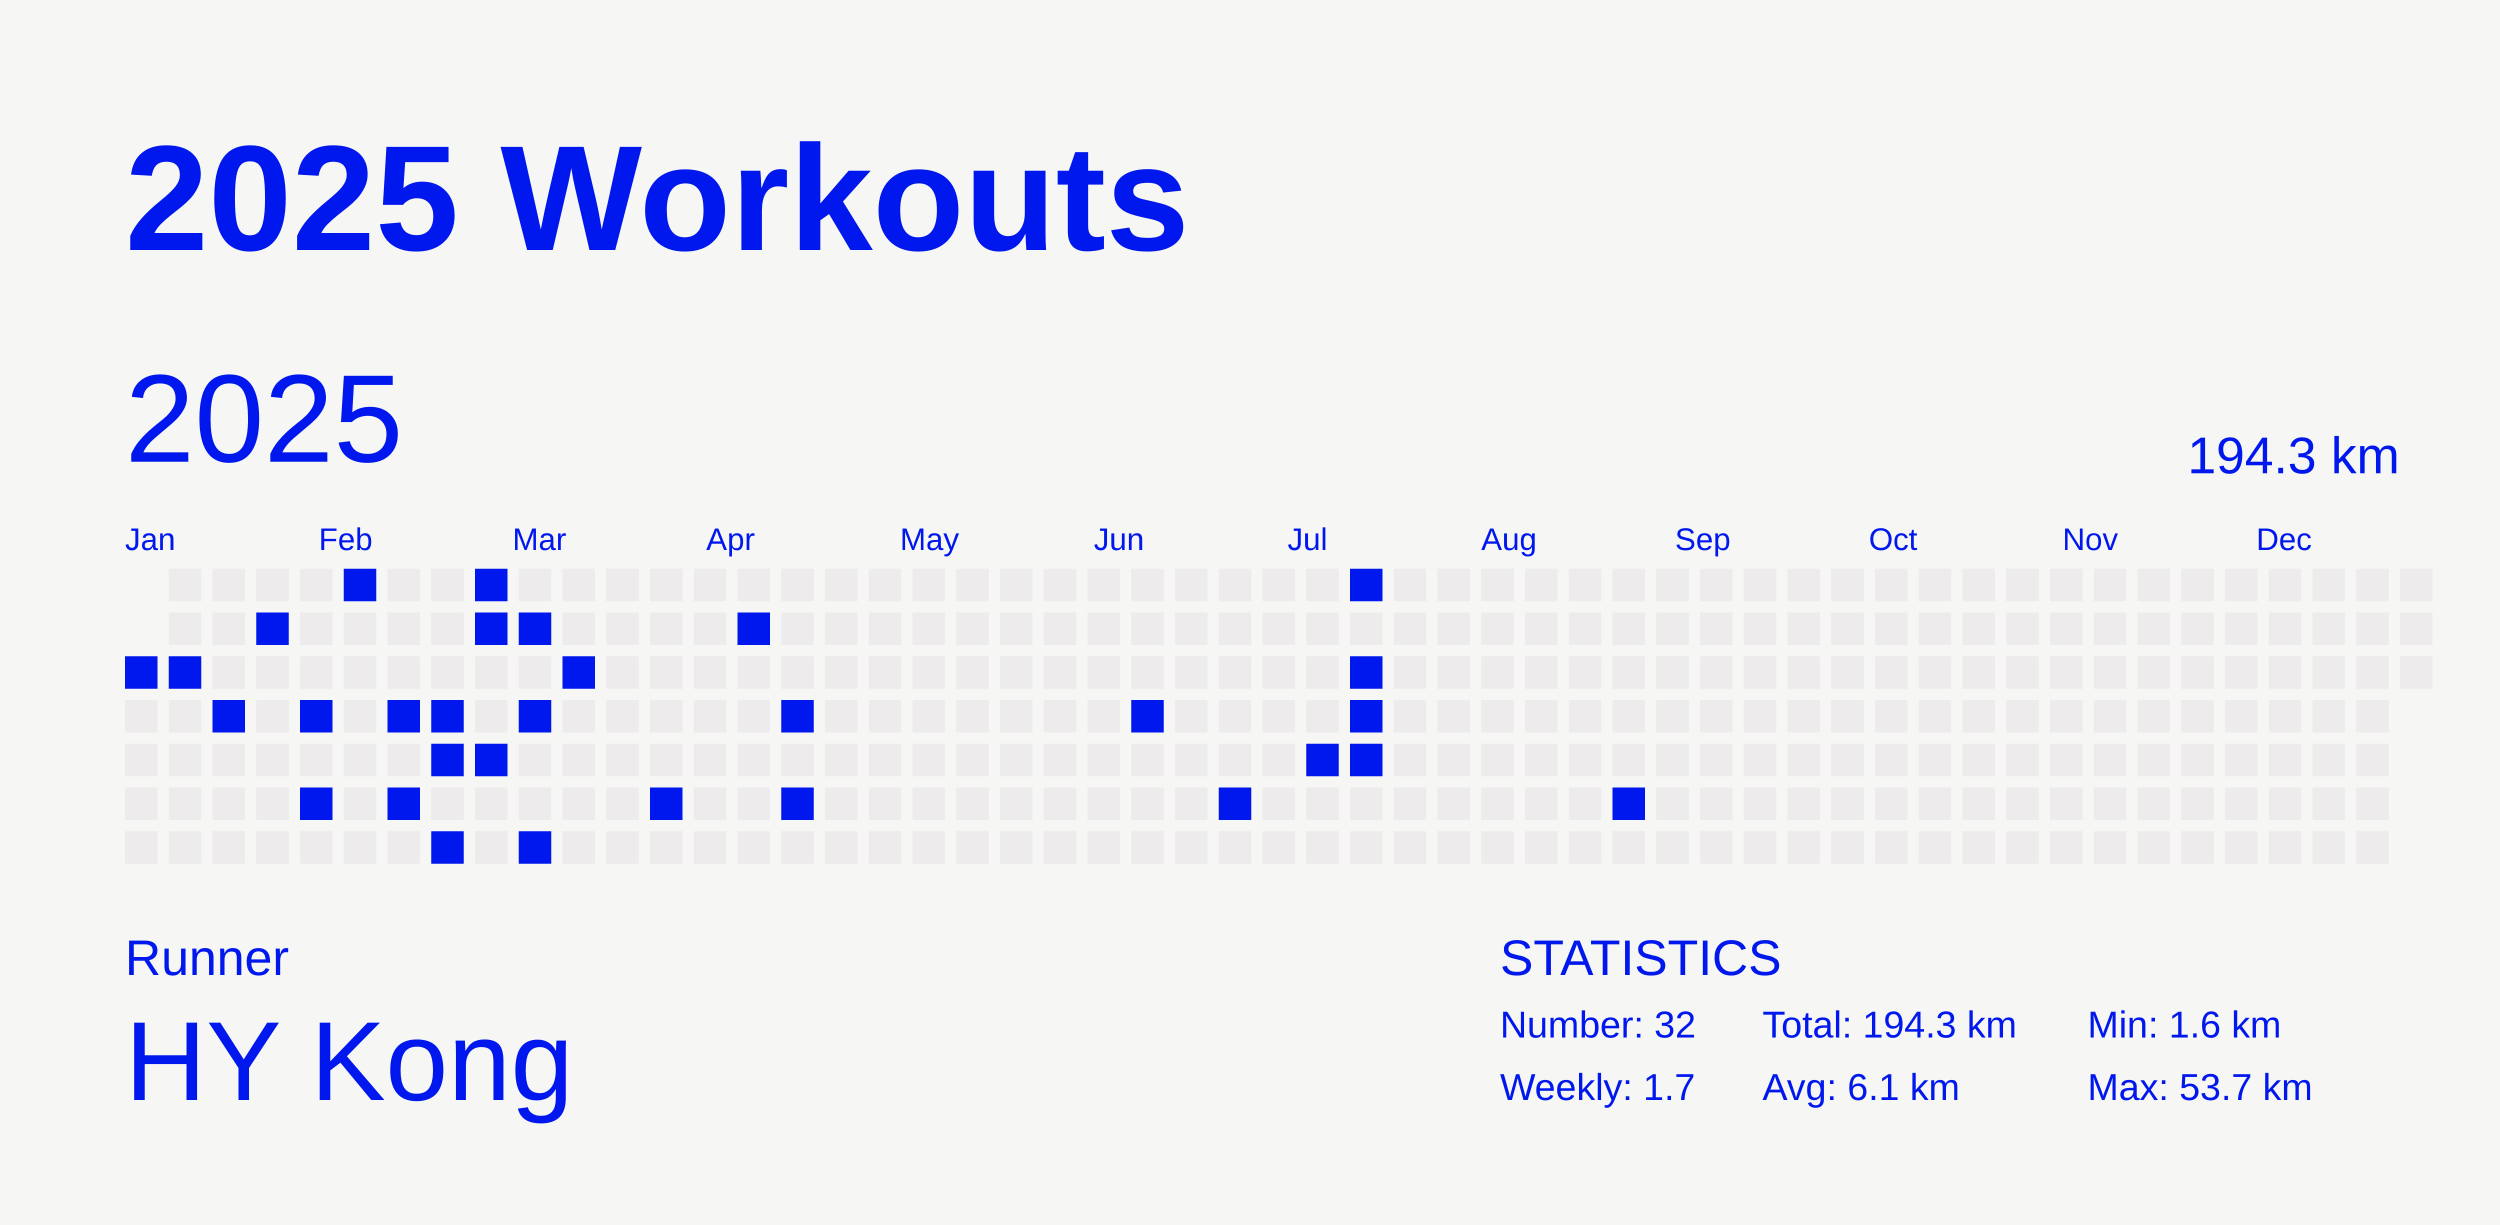
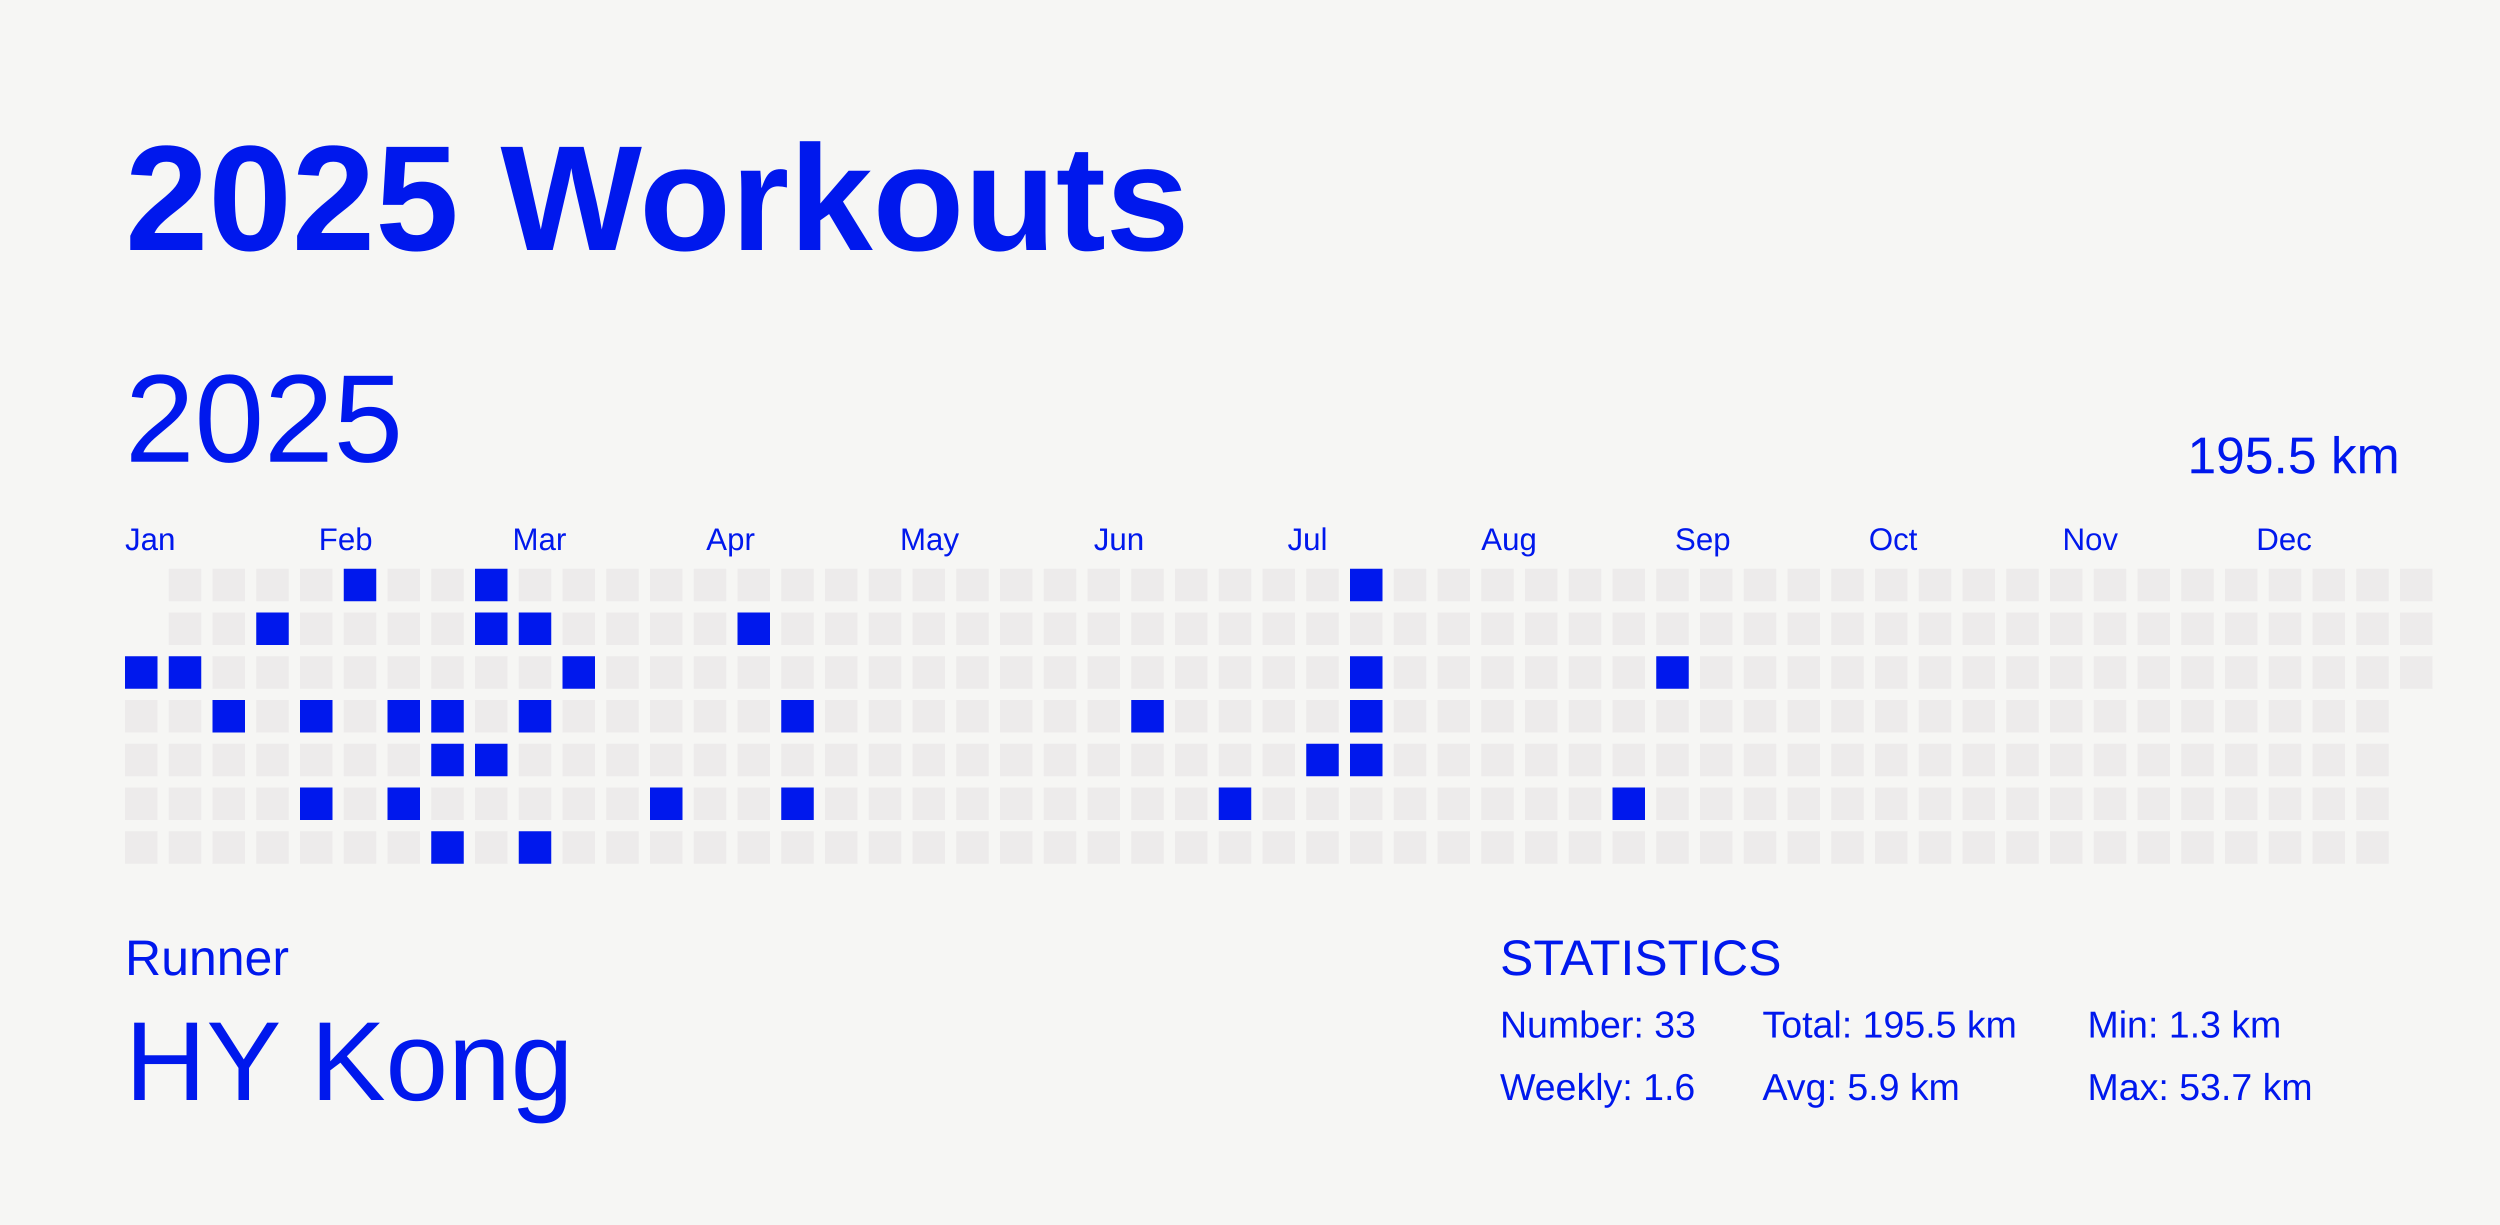
<svg xmlns="http://www.w3.org/2000/svg" baseProfile="full" height="98mm" version="1.1" viewBox="0,0,200,98" width="200mm">
  <defs />
  <rect fill="#F6F6F4" height="98" width="200" x="0" y="0" />
  <text fill="#0018ED" style="font-size:12px; font-family:Arial; font-weight:bold;" x="10" y="20">2025 Workouts</text>
  <text fill="#0018ED" style="font-size:4px; font-family:Arial" x="10" y="78">Runner</text>
  <text fill="#0018ED" style="font-size:9px; font-family:Arial" x="10" y="88">HY Kong</text>
  <text fill="#0018ED" style="font-size:4px; font-family:Arial" x="120" y="78">STATISTICS</text>
-   <text fill="#0018ED" style="font-size:3px; font-family:Arial" x="120" y="83">Number: 32</text>
-   <text fill="#0018ED" style="font-size:3px; font-family:Arial" x="120" y="88">Weekly: 1.7</text>
-   <text fill="#0018ED" style="font-size:3px; font-family:Arial" x="141" y="83">Total: 194.3 km</text>
-   <text fill="#0018ED" style="font-size:3px; font-family:Arial" x="141" y="88">Avg: 6.1 km</text>
-   <text fill="#0018ED" style="font-size:3px; font-family:Arial" x="167" y="83">Min: 1.6 km</text>
+   <text fill="#0018ED" style="font-size:3px; font-family:Arial" x="120" y="83">Number: 33</text>
+   <text fill="#0018ED" style="font-size:3px; font-family:Arial" x="120" y="88">Weekly: 1.6</text>
+   <text fill="#0018ED" style="font-size:3px; font-family:Arial" x="141" y="83">Total: 195.5 km</text>
+   <text fill="#0018ED" style="font-size:3px; font-family:Arial" x="141" y="88">Avg: 5.9 km</text>
+   <text fill="#0018ED" style="font-size:3px; font-family:Arial" x="167" y="83">Min: 1.3 km</text>
  <text fill="#0018ED" style="font-size:3px; font-family:Arial" x="167" y="88">Max: 53.7 km</text>
  <text dominant-baseline="hanging" fill="#0018ED" style="font-size:10.0px; font-family:Arial;" x="10" y="30">2025</text>
-   <text dominant-baseline="hanging" fill="#0018ED" style="font-size:4.125px; font-family:Arial;" x="175" y="35">194.3 km</text>
+   <text dominant-baseline="hanging" fill="#0018ED" style="font-size:4.125px; font-family:Arial;" x="175" y="35">195.5 km</text>
  <text fill="#0018ED" style="font-size:2.5px; font-family:Arial" x="10.0" y="44">Jan</text>
  <text fill="#0018ED" style="font-size:2.5px; font-family:Arial" x="25.5" y="44">Feb</text>
  <text fill="#0018ED" style="font-size:2.5px; font-family:Arial" x="41.0" y="44">Mar</text>
  <text fill="#0018ED" style="font-size:2.5px; font-family:Arial" x="56.5" y="44">Apr</text>
  <text fill="#0018ED" style="font-size:2.5px; font-family:Arial" x="72.0" y="44">May</text>
  <text fill="#0018ED" style="font-size:2.5px; font-family:Arial" x="87.5" y="44">Jun</text>
  <text fill="#0018ED" style="font-size:2.5px; font-family:Arial" x="103.0" y="44">Jul</text>
  <text fill="#0018ED" style="font-size:2.5px; font-family:Arial" x="118.5" y="44">Aug</text>
  <text fill="#0018ED" style="font-size:2.5px; font-family:Arial" x="134.0" y="44">Sep</text>
  <text fill="#0018ED" style="font-size:2.5px; font-family:Arial" x="149.5" y="44">Oct</text>
  <text fill="#0018ED" style="font-size:2.5px; font-family:Arial" x="165.0" y="44">Nov</text>
  <text fill="#0018ED" style="font-size:2.5px; font-family:Arial" x="180.5" y="44">Dec</text>
  <rect fill="#0018ed" height="2.6" width="2.6" x="10.0" y="52.5" />
  <rect fill="#EDEBEB" height="2.6" width="2.6" x="10.0" y="56.0" />
  <rect fill="#EDEBEB" height="2.6" width="2.6" x="10.0" y="59.5" />
  <rect fill="#EDEBEB" height="2.6" width="2.6" x="10.0" y="63.0" />
  <rect fill="#EDEBEB" height="2.6" width="2.6" x="10.0" y="66.5" />
  <rect fill="#EDEBEB" height="2.6" width="2.6" x="13.5" y="45.5" />
  <rect fill="#EDEBEB" height="2.6" width="2.6" x="13.5" y="49.0" />
  <rect fill="#0018ed" height="2.6" width="2.6" x="13.5" y="52.5" />
  <rect fill="#EDEBEB" height="2.6" width="2.6" x="13.5" y="56.0" />
  <rect fill="#EDEBEB" height="2.6" width="2.6" x="13.5" y="59.5" />
  <rect fill="#EDEBEB" height="2.6" width="2.6" x="13.5" y="63.0" />
  <rect fill="#EDEBEB" height="2.6" width="2.6" x="13.5" y="66.5" />
  <rect fill="#EDEBEB" height="2.6" width="2.6" x="17.0" y="45.5" />
  <rect fill="#EDEBEB" height="2.6" width="2.6" x="17.0" y="49.0" />
  <rect fill="#EDEBEB" height="2.6" width="2.6" x="17.0" y="52.5" />
  <rect fill="#0018ed" height="2.6" width="2.6" x="17.0" y="56.0" />
  <rect fill="#EDEBEB" height="2.6" width="2.6" x="17.0" y="59.5" />
  <rect fill="#EDEBEB" height="2.6" width="2.6" x="17.0" y="63.0" />
  <rect fill="#EDEBEB" height="2.6" width="2.6" x="17.0" y="66.5" />
  <rect fill="#EDEBEB" height="2.6" width="2.6" x="20.5" y="45.5" />
  <rect fill="#0018ed" height="2.6" width="2.6" x="20.5" y="49.0" />
  <rect fill="#EDEBEB" height="2.6" width="2.6" x="20.5" y="52.5" />
  <rect fill="#EDEBEB" height="2.6" width="2.6" x="20.5" y="56.0" />
  <rect fill="#EDEBEB" height="2.6" width="2.6" x="20.5" y="59.5" />
  <rect fill="#EDEBEB" height="2.6" width="2.6" x="20.5" y="63.0" />
  <rect fill="#EDEBEB" height="2.6" width="2.6" x="20.5" y="66.5" />
  <rect fill="#EDEBEB" height="2.6" width="2.6" x="24.0" y="45.5" />
  <rect fill="#EDEBEB" height="2.6" width="2.6" x="24.0" y="49.0" />
  <rect fill="#EDEBEB" height="2.6" width="2.6" x="24.0" y="52.5" />
  <rect fill="#0018ed" height="2.6" width="2.6" x="24.0" y="56.0" />
  <rect fill="#EDEBEB" height="2.6" width="2.6" x="24.0" y="59.5" />
  <rect fill="#0018ed" height="2.6" width="2.6" x="24.0" y="63.0" />
  <rect fill="#EDEBEB" height="2.6" width="2.6" x="24.0" y="66.5" />
  <rect fill="#0018ed" height="2.6" width="2.6" x="27.5" y="45.5" />
  <rect fill="#EDEBEB" height="2.6" width="2.6" x="27.5" y="49.0" />
  <rect fill="#EDEBEB" height="2.6" width="2.6" x="27.5" y="52.5" />
  <rect fill="#EDEBEB" height="2.6" width="2.6" x="27.5" y="56.0" />
  <rect fill="#EDEBEB" height="2.6" width="2.6" x="27.5" y="59.5" />
  <rect fill="#EDEBEB" height="2.6" width="2.6" x="27.5" y="63.0" />
  <rect fill="#EDEBEB" height="2.6" width="2.6" x="27.5" y="66.5" />
  <rect fill="#EDEBEB" height="2.6" width="2.6" x="31.0" y="45.5" />
  <rect fill="#EDEBEB" height="2.6" width="2.6" x="31.0" y="49.0" />
  <rect fill="#EDEBEB" height="2.6" width="2.6" x="31.0" y="52.5" />
  <rect fill="#0018ed" height="2.6" width="2.6" x="31.0" y="56.0" />
  <rect fill="#EDEBEB" height="2.6" width="2.6" x="31.0" y="59.5" />
  <rect fill="#0018ed" height="2.6" width="2.6" x="31.0" y="63.0" />
  <rect fill="#EDEBEB" height="2.6" width="2.6" x="31.0" y="66.5" />
  <rect fill="#EDEBEB" height="2.6" width="2.6" x="34.5" y="45.5" />
  <rect fill="#EDEBEB" height="2.6" width="2.6" x="34.5" y="49.0" />
  <rect fill="#EDEBEB" height="2.6" width="2.6" x="34.5" y="52.5" />
  <rect fill="#0018ed" height="2.6" width="2.6" x="34.5" y="56.0" />
  <rect fill="#0018ed" height="2.6" width="2.6" x="34.5" y="59.5" />
  <rect fill="#EDEBEB" height="2.6" width="2.6" x="34.5" y="63.0" />
  <rect fill="#0018ed" height="2.6" width="2.6" x="34.5" y="66.5" />
  <rect fill="#0018ed" height="2.6" width="2.6" x="38.0" y="45.5" />
  <rect fill="#0018ed" height="2.6" width="2.6" x="38.0" y="49.0" />
  <rect fill="#EDEBEB" height="2.6" width="2.6" x="38.0" y="52.5" />
  <rect fill="#EDEBEB" height="2.6" width="2.6" x="38.0" y="56.0" />
  <rect fill="#0018ed" height="2.6" width="2.6" x="38.0" y="59.5" />
  <rect fill="#EDEBEB" height="2.6" width="2.6" x="38.0" y="63.0" />
  <rect fill="#EDEBEB" height="2.6" width="2.6" x="38.0" y="66.5" />
  <rect fill="#EDEBEB" height="2.6" width="2.6" x="41.5" y="45.5" />
  <rect fill="#0018ed" height="2.6" width="2.6" x="41.5" y="49.0" />
  <rect fill="#EDEBEB" height="2.6" width="2.6" x="41.5" y="52.5" />
  <rect fill="#0018ed" height="2.6" width="2.6" x="41.5" y="56.0" />
  <rect fill="#EDEBEB" height="2.6" width="2.6" x="41.5" y="59.5" />
  <rect fill="#EDEBEB" height="2.6" width="2.6" x="41.5" y="63.0" />
  <rect fill="#0018ed" height="2.6" width="2.6" x="41.5" y="66.5" />
  <rect fill="#EDEBEB" height="2.6" width="2.6" x="45.0" y="45.5" />
  <rect fill="#EDEBEB" height="2.6" width="2.6" x="45.0" y="49.0" />
  <rect fill="#0018ed" height="2.6" width="2.6" x="45.0" y="52.5" />
  <rect fill="#EDEBEB" height="2.6" width="2.6" x="45.0" y="56.0" />
  <rect fill="#EDEBEB" height="2.6" width="2.6" x="45.0" y="59.5" />
  <rect fill="#EDEBEB" height="2.6" width="2.6" x="45.0" y="63.0" />
  <rect fill="#EDEBEB" height="2.6" width="2.6" x="45.0" y="66.5" />
  <rect fill="#EDEBEB" height="2.6" width="2.6" x="48.5" y="45.5" />
  <rect fill="#EDEBEB" height="2.6" width="2.6" x="48.5" y="49.0" />
  <rect fill="#EDEBEB" height="2.6" width="2.6" x="48.5" y="52.5" />
  <rect fill="#EDEBEB" height="2.6" width="2.6" x="48.5" y="56.0" />
  <rect fill="#EDEBEB" height="2.6" width="2.6" x="48.5" y="59.5" />
  <rect fill="#EDEBEB" height="2.6" width="2.6" x="48.5" y="63.0" />
  <rect fill="#EDEBEB" height="2.6" width="2.6" x="48.5" y="66.5" />
  <rect fill="#EDEBEB" height="2.6" width="2.6" x="52.0" y="45.5" />
  <rect fill="#EDEBEB" height="2.6" width="2.6" x="52.0" y="49.0" />
  <rect fill="#EDEBEB" height="2.6" width="2.6" x="52.0" y="52.5" />
  <rect fill="#EDEBEB" height="2.6" width="2.6" x="52.0" y="56.0" />
  <rect fill="#EDEBEB" height="2.6" width="2.6" x="52.0" y="59.5" />
  <rect fill="#0018ed" height="2.6" width="2.6" x="52.0" y="63.0" />
  <rect fill="#EDEBEB" height="2.6" width="2.6" x="52.0" y="66.5" />
  <rect fill="#EDEBEB" height="2.6" width="2.6" x="55.5" y="45.5" />
  <rect fill="#EDEBEB" height="2.6" width="2.6" x="55.5" y="49.0" />
  <rect fill="#EDEBEB" height="2.6" width="2.6" x="55.5" y="52.5" />
  <rect fill="#EDEBEB" height="2.6" width="2.6" x="55.5" y="56.0" />
  <rect fill="#EDEBEB" height="2.6" width="2.6" x="55.5" y="59.5" />
  <rect fill="#EDEBEB" height="2.6" width="2.6" x="55.5" y="63.0" />
  <rect fill="#EDEBEB" height="2.6" width="2.6" x="55.5" y="66.5" />
  <rect fill="#EDEBEB" height="2.6" width="2.6" x="59.0" y="45.5" />
  <rect fill="#0018ed" height="2.6" width="2.6" x="59.0" y="49.0" />
  <rect fill="#EDEBEB" height="2.6" width="2.6" x="59.0" y="52.5" />
  <rect fill="#EDEBEB" height="2.6" width="2.6" x="59.0" y="56.0" />
  <rect fill="#EDEBEB" height="2.6" width="2.6" x="59.0" y="59.5" />
  <rect fill="#EDEBEB" height="2.6" width="2.6" x="59.0" y="63.0" />
  <rect fill="#EDEBEB" height="2.6" width="2.6" x="59.0" y="66.5" />
  <rect fill="#EDEBEB" height="2.6" width="2.6" x="62.5" y="45.5" />
  <rect fill="#EDEBEB" height="2.6" width="2.6" x="62.5" y="49.0" />
  <rect fill="#EDEBEB" height="2.6" width="2.6" x="62.5" y="52.5" />
  <rect fill="#0018ed" height="2.6" width="2.6" x="62.5" y="56.0" />
  <rect fill="#EDEBEB" height="2.6" width="2.6" x="62.5" y="59.5" />
  <rect fill="#0018ed" height="2.6" width="2.6" x="62.5" y="63.0" />
  <rect fill="#EDEBEB" height="2.6" width="2.6" x="62.5" y="66.5" />
  <rect fill="#EDEBEB" height="2.6" width="2.6" x="66.0" y="45.5" />
  <rect fill="#EDEBEB" height="2.6" width="2.6" x="66.0" y="49.0" />
  <rect fill="#EDEBEB" height="2.6" width="2.6" x="66.0" y="52.5" />
  <rect fill="#EDEBEB" height="2.6" width="2.6" x="66.0" y="56.0" />
  <rect fill="#EDEBEB" height="2.6" width="2.6" x="66.0" y="59.5" />
  <rect fill="#EDEBEB" height="2.6" width="2.6" x="66.0" y="63.0" />
  <rect fill="#EDEBEB" height="2.6" width="2.6" x="66.0" y="66.5" />
  <rect fill="#EDEBEB" height="2.6" width="2.6" x="69.5" y="45.5" />
  <rect fill="#EDEBEB" height="2.6" width="2.6" x="69.5" y="49.0" />
  <rect fill="#EDEBEB" height="2.6" width="2.6" x="69.5" y="52.5" />
  <rect fill="#EDEBEB" height="2.6" width="2.6" x="69.5" y="56.0" />
  <rect fill="#EDEBEB" height="2.6" width="2.6" x="69.5" y="59.5" />
  <rect fill="#EDEBEB" height="2.6" width="2.6" x="69.5" y="63.0" />
  <rect fill="#EDEBEB" height="2.6" width="2.6" x="69.5" y="66.5" />
  <rect fill="#EDEBEB" height="2.6" width="2.6" x="73.0" y="45.5" />
  <rect fill="#EDEBEB" height="2.6" width="2.6" x="73.0" y="49.0" />
  <rect fill="#EDEBEB" height="2.6" width="2.6" x="73.0" y="52.5" />
  <rect fill="#EDEBEB" height="2.6" width="2.6" x="73.0" y="56.0" />
  <rect fill="#EDEBEB" height="2.6" width="2.6" x="73.0" y="59.5" />
  <rect fill="#EDEBEB" height="2.6" width="2.6" x="73.0" y="63.0" />
  <rect fill="#EDEBEB" height="2.6" width="2.6" x="73.0" y="66.5" />
  <rect fill="#EDEBEB" height="2.6" width="2.6" x="76.5" y="45.5" />
  <rect fill="#EDEBEB" height="2.6" width="2.6" x="76.5" y="49.0" />
  <rect fill="#EDEBEB" height="2.6" width="2.6" x="76.5" y="52.5" />
  <rect fill="#EDEBEB" height="2.6" width="2.6" x="76.5" y="56.0" />
  <rect fill="#EDEBEB" height="2.6" width="2.6" x="76.5" y="59.5" />
  <rect fill="#EDEBEB" height="2.6" width="2.6" x="76.5" y="63.0" />
  <rect fill="#EDEBEB" height="2.6" width="2.6" x="76.5" y="66.5" />
  <rect fill="#EDEBEB" height="2.6" width="2.6" x="80.0" y="45.5" />
  <rect fill="#EDEBEB" height="2.6" width="2.6" x="80.0" y="49.0" />
  <rect fill="#EDEBEB" height="2.6" width="2.6" x="80.0" y="52.5" />
  <rect fill="#EDEBEB" height="2.6" width="2.6" x="80.0" y="56.0" />
  <rect fill="#EDEBEB" height="2.6" width="2.6" x="80.0" y="59.5" />
  <rect fill="#EDEBEB" height="2.6" width="2.6" x="80.0" y="63.0" />
  <rect fill="#EDEBEB" height="2.6" width="2.6" x="80.0" y="66.5" />
  <rect fill="#EDEBEB" height="2.6" width="2.6" x="83.5" y="45.5" />
  <rect fill="#EDEBEB" height="2.6" width="2.6" x="83.5" y="49.0" />
  <rect fill="#EDEBEB" height="2.6" width="2.6" x="83.5" y="52.5" />
  <rect fill="#EDEBEB" height="2.6" width="2.6" x="83.5" y="56.0" />
  <rect fill="#EDEBEB" height="2.6" width="2.6" x="83.5" y="59.5" />
  <rect fill="#EDEBEB" height="2.6" width="2.6" x="83.5" y="63.0" />
  <rect fill="#EDEBEB" height="2.6" width="2.6" x="83.5" y="66.5" />
  <rect fill="#EDEBEB" height="2.6" width="2.6" x="87.0" y="45.5" />
  <rect fill="#EDEBEB" height="2.6" width="2.6" x="87.0" y="49.0" />
  <rect fill="#EDEBEB" height="2.6" width="2.6" x="87.0" y="52.5" />
  <rect fill="#EDEBEB" height="2.6" width="2.6" x="87.0" y="56.0" />
  <rect fill="#EDEBEB" height="2.6" width="2.6" x="87.0" y="59.5" />
  <rect fill="#EDEBEB" height="2.6" width="2.6" x="87.0" y="63.0" />
  <rect fill="#EDEBEB" height="2.6" width="2.6" x="87.0" y="66.5" />
  <rect fill="#EDEBEB" height="2.6" width="2.6" x="90.5" y="45.5" />
  <rect fill="#EDEBEB" height="2.6" width="2.6" x="90.5" y="49.0" />
  <rect fill="#EDEBEB" height="2.6" width="2.6" x="90.5" y="52.5" />
  <rect fill="#0018ed" height="2.6" width="2.6" x="90.5" y="56.0" />
  <rect fill="#EDEBEB" height="2.6" width="2.6" x="90.5" y="59.5" />
  <rect fill="#EDEBEB" height="2.6" width="2.6" x="90.5" y="63.0" />
  <rect fill="#EDEBEB" height="2.6" width="2.6" x="90.5" y="66.5" />
  <rect fill="#EDEBEB" height="2.6" width="2.6" x="94.0" y="45.5" />
  <rect fill="#EDEBEB" height="2.6" width="2.6" x="94.0" y="49.0" />
  <rect fill="#EDEBEB" height="2.6" width="2.6" x="94.0" y="52.5" />
  <rect fill="#EDEBEB" height="2.6" width="2.6" x="94.0" y="56.0" />
  <rect fill="#EDEBEB" height="2.6" width="2.6" x="94.0" y="59.5" />
  <rect fill="#EDEBEB" height="2.6" width="2.6" x="94.0" y="63.0" />
  <rect fill="#EDEBEB" height="2.6" width="2.6" x="94.0" y="66.5" />
  <rect fill="#EDEBEB" height="2.6" width="2.6" x="97.5" y="45.5" />
  <rect fill="#EDEBEB" height="2.6" width="2.6" x="97.5" y="49.0" />
  <rect fill="#EDEBEB" height="2.6" width="2.6" x="97.5" y="52.5" />
  <rect fill="#EDEBEB" height="2.6" width="2.6" x="97.5" y="56.0" />
  <rect fill="#EDEBEB" height="2.6" width="2.6" x="97.5" y="59.5" />
  <rect fill="#0018ed" height="2.6" width="2.6" x="97.5" y="63.0" />
  <rect fill="#EDEBEB" height="2.6" width="2.6" x="97.5" y="66.5" />
  <rect fill="#EDEBEB" height="2.6" width="2.6" x="101.0" y="45.5" />
  <rect fill="#EDEBEB" height="2.6" width="2.6" x="101.0" y="49.0" />
  <rect fill="#EDEBEB" height="2.6" width="2.6" x="101.0" y="52.5" />
  <rect fill="#EDEBEB" height="2.6" width="2.6" x="101.0" y="56.0" />
  <rect fill="#EDEBEB" height="2.6" width="2.6" x="101.0" y="59.5" />
  <rect fill="#EDEBEB" height="2.6" width="2.6" x="101.0" y="63.0" />
  <rect fill="#EDEBEB" height="2.6" width="2.6" x="101.0" y="66.5" />
  <rect fill="#EDEBEB" height="2.6" width="2.6" x="104.5" y="45.5" />
  <rect fill="#EDEBEB" height="2.6" width="2.6" x="104.5" y="49.0" />
  <rect fill="#EDEBEB" height="2.6" width="2.6" x="104.5" y="52.5" />
  <rect fill="#EDEBEB" height="2.6" width="2.6" x="104.5" y="56.0" />
  <rect fill="#0018ed" height="2.6" width="2.6" x="104.5" y="59.5" />
  <rect fill="#EDEBEB" height="2.6" width="2.6" x="104.5" y="63.0" />
  <rect fill="#EDEBEB" height="2.6" width="2.6" x="104.5" y="66.5" />
  <rect fill="#0018ed" height="2.6" width="2.6" x="108.0" y="45.5" />
  <rect fill="#EDEBEB" height="2.6" width="2.6" x="108.0" y="49.0" />
  <rect fill="#0018ed" height="2.6" width="2.6" x="108.0" y="52.5" />
  <rect fill="#0018ed" height="2.6" width="2.6" x="108.0" y="56.0" />
  <rect fill="#0018ED" height="2.6" width="2.6" x="108.0" y="59.5" />
  <rect fill="#EDEBEB" height="2.6" width="2.6" x="108.0" y="63.0" />
  <rect fill="#EDEBEB" height="2.6" width="2.6" x="108.0" y="66.5" />
  <rect fill="#EDEBEB" height="2.6" width="2.6" x="111.5" y="45.5" />
  <rect fill="#EDEBEB" height="2.6" width="2.6" x="111.5" y="49.0" />
  <rect fill="#EDEBEB" height="2.6" width="2.6" x="111.5" y="52.5" />
  <rect fill="#EDEBEB" height="2.6" width="2.6" x="111.5" y="56.0" />
  <rect fill="#EDEBEB" height="2.6" width="2.6" x="111.5" y="59.5" />
  <rect fill="#EDEBEB" height="2.6" width="2.6" x="111.5" y="63.0" />
  <rect fill="#EDEBEB" height="2.6" width="2.6" x="111.5" y="66.5" />
  <rect fill="#EDEBEB" height="2.6" width="2.6" x="115.0" y="45.5" />
  <rect fill="#EDEBEB" height="2.6" width="2.6" x="115.0" y="49.0" />
  <rect fill="#EDEBEB" height="2.6" width="2.6" x="115.0" y="52.5" />
  <rect fill="#EDEBEB" height="2.6" width="2.6" x="115.0" y="56.0" />
  <rect fill="#EDEBEB" height="2.6" width="2.6" x="115.0" y="59.5" />
  <rect fill="#EDEBEB" height="2.6" width="2.6" x="115.0" y="63.0" />
  <rect fill="#EDEBEB" height="2.6" width="2.6" x="115.0" y="66.5" />
  <rect fill="#EDEBEB" height="2.6" width="2.6" x="118.5" y="45.5" />
  <rect fill="#EDEBEB" height="2.6" width="2.6" x="118.5" y="49.0" />
  <rect fill="#EDEBEB" height="2.6" width="2.6" x="118.5" y="52.5" />
  <rect fill="#EDEBEB" height="2.6" width="2.6" x="118.5" y="56.0" />
  <rect fill="#EDEBEB" height="2.6" width="2.6" x="118.5" y="59.5" />
  <rect fill="#EDEBEB" height="2.6" width="2.6" x="118.5" y="63.0" />
  <rect fill="#EDEBEB" height="2.6" width="2.6" x="118.5" y="66.5" />
  <rect fill="#EDEBEB" height="2.6" width="2.6" x="122.0" y="45.5" />
  <rect fill="#EDEBEB" height="2.6" width="2.6" x="122.0" y="49.0" />
  <rect fill="#EDEBEB" height="2.6" width="2.6" x="122.0" y="52.5" />
  <rect fill="#EDEBEB" height="2.6" width="2.6" x="122.0" y="56.0" />
  <rect fill="#EDEBEB" height="2.6" width="2.6" x="122.0" y="59.5" />
  <rect fill="#EDEBEB" height="2.6" width="2.6" x="122.0" y="63.0" />
  <rect fill="#EDEBEB" height="2.6" width="2.6" x="122.0" y="66.5" />
  <rect fill="#EDEBEB" height="2.6" width="2.6" x="125.5" y="45.5" />
  <rect fill="#EDEBEB" height="2.6" width="2.6" x="125.5" y="49.0" />
  <rect fill="#EDEBEB" height="2.6" width="2.6" x="125.5" y="52.5" />
  <rect fill="#EDEBEB" height="2.6" width="2.6" x="125.5" y="56.0" />
  <rect fill="#EDEBEB" height="2.6" width="2.6" x="125.5" y="59.5" />
  <rect fill="#EDEBEB" height="2.6" width="2.6" x="125.5" y="63.0" />
  <rect fill="#EDEBEB" height="2.6" width="2.6" x="125.5" y="66.5" />
  <rect fill="#EDEBEB" height="2.6" width="2.6" x="129.0" y="45.5" />
  <rect fill="#EDEBEB" height="2.6" width="2.6" x="129.0" y="49.0" />
  <rect fill="#EDEBEB" height="2.6" width="2.6" x="129.0" y="52.5" />
  <rect fill="#EDEBEB" height="2.6" width="2.6" x="129.0" y="56.0" />
  <rect fill="#EDEBEB" height="2.6" width="2.6" x="129.0" y="59.5" />
  <rect fill="#0018ed" height="2.6" width="2.6" x="129.0" y="63.0" />
  <rect fill="#EDEBEB" height="2.6" width="2.6" x="129.0" y="66.5" />
  <rect fill="#EDEBEB" height="2.6" width="2.6" x="132.5" y="45.5" />
  <rect fill="#EDEBEB" height="2.6" width="2.6" x="132.5" y="49.0" />
-   <rect fill="#EDEBEB" height="2.6" width="2.6" x="132.5" y="52.5" />
+   <rect fill="#0018ed" height="2.6" width="2.6" x="132.5" y="52.5" />
  <rect fill="#EDEBEB" height="2.6" width="2.6" x="132.5" y="56.0" />
  <rect fill="#EDEBEB" height="2.6" width="2.6" x="132.5" y="59.5" />
  <rect fill="#EDEBEB" height="2.6" width="2.6" x="132.5" y="63.0" />
  <rect fill="#EDEBEB" height="2.6" width="2.6" x="132.5" y="66.5" />
  <rect fill="#EDEBEB" height="2.6" width="2.6" x="136.0" y="45.5" />
  <rect fill="#EDEBEB" height="2.6" width="2.6" x="136.0" y="49.0" />
  <rect fill="#EDEBEB" height="2.6" width="2.6" x="136.0" y="52.5" />
  <rect fill="#EDEBEB" height="2.6" width="2.6" x="136.0" y="56.0" />
  <rect fill="#EDEBEB" height="2.6" width="2.6" x="136.0" y="59.5" />
  <rect fill="#EDEBEB" height="2.6" width="2.6" x="136.0" y="63.0" />
  <rect fill="#EDEBEB" height="2.6" width="2.6" x="136.0" y="66.5" />
  <rect fill="#EDEBEB" height="2.6" width="2.6" x="139.5" y="45.5" />
  <rect fill="#EDEBEB" height="2.6" width="2.6" x="139.5" y="49.0" />
  <rect fill="#EDEBEB" height="2.6" width="2.6" x="139.5" y="52.5" />
  <rect fill="#EDEBEB" height="2.6" width="2.6" x="139.5" y="56.0" />
  <rect fill="#EDEBEB" height="2.6" width="2.6" x="139.5" y="59.5" />
  <rect fill="#EDEBEB" height="2.6" width="2.6" x="139.5" y="63.0" />
  <rect fill="#EDEBEB" height="2.6" width="2.6" x="139.5" y="66.5" />
  <rect fill="#EDEBEB" height="2.6" width="2.6" x="143.0" y="45.5" />
  <rect fill="#EDEBEB" height="2.6" width="2.6" x="143.0" y="49.0" />
  <rect fill="#EDEBEB" height="2.6" width="2.6" x="143.0" y="52.5" />
  <rect fill="#EDEBEB" height="2.6" width="2.6" x="143.0" y="56.0" />
  <rect fill="#EDEBEB" height="2.6" width="2.6" x="143.0" y="59.5" />
  <rect fill="#EDEBEB" height="2.6" width="2.6" x="143.0" y="63.0" />
  <rect fill="#EDEBEB" height="2.6" width="2.6" x="143.0" y="66.5" />
  <rect fill="#EDEBEB" height="2.6" width="2.6" x="146.5" y="45.5" />
  <rect fill="#EDEBEB" height="2.6" width="2.6" x="146.5" y="49.0" />
  <rect fill="#EDEBEB" height="2.6" width="2.6" x="146.5" y="52.5" />
  <rect fill="#EDEBEB" height="2.6" width="2.6" x="146.5" y="56.0" />
  <rect fill="#EDEBEB" height="2.6" width="2.6" x="146.5" y="59.5" />
  <rect fill="#EDEBEB" height="2.6" width="2.6" x="146.5" y="63.0" />
  <rect fill="#EDEBEB" height="2.6" width="2.6" x="146.5" y="66.5" />
  <rect fill="#EDEBEB" height="2.6" width="2.6" x="150.0" y="45.5" />
  <rect fill="#EDEBEB" height="2.6" width="2.6" x="150.0" y="49.0" />
  <rect fill="#EDEBEB" height="2.6" width="2.6" x="150.0" y="52.5" />
  <rect fill="#EDEBEB" height="2.6" width="2.6" x="150.0" y="56.0" />
  <rect fill="#EDEBEB" height="2.6" width="2.6" x="150.0" y="59.5" />
  <rect fill="#EDEBEB" height="2.6" width="2.6" x="150.0" y="63.0" />
  <rect fill="#EDEBEB" height="2.6" width="2.6" x="150.0" y="66.5" />
  <rect fill="#EDEBEB" height="2.6" width="2.6" x="153.5" y="45.5" />
  <rect fill="#EDEBEB" height="2.6" width="2.6" x="153.5" y="49.0" />
  <rect fill="#EDEBEB" height="2.6" width="2.6" x="153.5" y="52.5" />
  <rect fill="#EDEBEB" height="2.6" width="2.6" x="153.5" y="56.0" />
  <rect fill="#EDEBEB" height="2.6" width="2.6" x="153.5" y="59.5" />
  <rect fill="#EDEBEB" height="2.6" width="2.6" x="153.5" y="63.0" />
  <rect fill="#EDEBEB" height="2.6" width="2.6" x="153.5" y="66.5" />
  <rect fill="#EDEBEB" height="2.6" width="2.6" x="157.0" y="45.5" />
  <rect fill="#EDEBEB" height="2.6" width="2.6" x="157.0" y="49.0" />
  <rect fill="#EDEBEB" height="2.6" width="2.6" x="157.0" y="52.5" />
  <rect fill="#EDEBEB" height="2.6" width="2.6" x="157.0" y="56.0" />
  <rect fill="#EDEBEB" height="2.6" width="2.6" x="157.0" y="59.5" />
  <rect fill="#EDEBEB" height="2.6" width="2.6" x="157.0" y="63.0" />
  <rect fill="#EDEBEB" height="2.6" width="2.6" x="157.0" y="66.5" />
  <rect fill="#EDEBEB" height="2.6" width="2.6" x="160.5" y="45.5" />
  <rect fill="#EDEBEB" height="2.6" width="2.6" x="160.5" y="49.0" />
  <rect fill="#EDEBEB" height="2.6" width="2.6" x="160.5" y="52.5" />
  <rect fill="#EDEBEB" height="2.6" width="2.6" x="160.5" y="56.0" />
  <rect fill="#EDEBEB" height="2.6" width="2.6" x="160.5" y="59.5" />
  <rect fill="#EDEBEB" height="2.6" width="2.6" x="160.5" y="63.0" />
  <rect fill="#EDEBEB" height="2.6" width="2.6" x="160.5" y="66.5" />
  <rect fill="#EDEBEB" height="2.6" width="2.6" x="164.0" y="45.5" />
  <rect fill="#EDEBEB" height="2.6" width="2.6" x="164.0" y="49.0" />
  <rect fill="#EDEBEB" height="2.6" width="2.6" x="164.0" y="52.5" />
  <rect fill="#EDEBEB" height="2.6" width="2.6" x="164.0" y="56.0" />
  <rect fill="#EDEBEB" height="2.6" width="2.6" x="164.0" y="59.5" />
  <rect fill="#EDEBEB" height="2.6" width="2.6" x="164.0" y="63.0" />
  <rect fill="#EDEBEB" height="2.6" width="2.6" x="164.0" y="66.5" />
  <rect fill="#EDEBEB" height="2.6" width="2.6" x="167.5" y="45.5" />
  <rect fill="#EDEBEB" height="2.6" width="2.6" x="167.5" y="49.0" />
  <rect fill="#EDEBEB" height="2.6" width="2.6" x="167.5" y="52.5" />
  <rect fill="#EDEBEB" height="2.6" width="2.6" x="167.5" y="56.0" />
  <rect fill="#EDEBEB" height="2.6" width="2.6" x="167.5" y="59.5" />
  <rect fill="#EDEBEB" height="2.6" width="2.6" x="167.5" y="63.0" />
  <rect fill="#EDEBEB" height="2.6" width="2.6" x="167.5" y="66.5" />
  <rect fill="#EDEBEB" height="2.6" width="2.6" x="171.0" y="45.5" />
  <rect fill="#EDEBEB" height="2.6" width="2.6" x="171.0" y="49.0" />
  <rect fill="#EDEBEB" height="2.6" width="2.6" x="171.0" y="52.5" />
  <rect fill="#EDEBEB" height="2.6" width="2.6" x="171.0" y="56.0" />
  <rect fill="#EDEBEB" height="2.6" width="2.6" x="171.0" y="59.5" />
  <rect fill="#EDEBEB" height="2.6" width="2.6" x="171.0" y="63.0" />
  <rect fill="#EDEBEB" height="2.6" width="2.6" x="171.0" y="66.5" />
  <rect fill="#EDEBEB" height="2.6" width="2.6" x="174.5" y="45.5" />
  <rect fill="#EDEBEB" height="2.6" width="2.6" x="174.5" y="49.0" />
  <rect fill="#EDEBEB" height="2.6" width="2.6" x="174.5" y="52.5" />
  <rect fill="#EDEBEB" height="2.6" width="2.6" x="174.5" y="56.0" />
  <rect fill="#EDEBEB" height="2.6" width="2.6" x="174.5" y="59.5" />
  <rect fill="#EDEBEB" height="2.6" width="2.6" x="174.5" y="63.0" />
  <rect fill="#EDEBEB" height="2.6" width="2.6" x="174.5" y="66.5" />
  <rect fill="#EDEBEB" height="2.6" width="2.6" x="178.0" y="45.5" />
  <rect fill="#EDEBEB" height="2.6" width="2.6" x="178.0" y="49.0" />
  <rect fill="#EDEBEB" height="2.6" width="2.6" x="178.0" y="52.5" />
  <rect fill="#EDEBEB" height="2.6" width="2.6" x="178.0" y="56.0" />
  <rect fill="#EDEBEB" height="2.6" width="2.6" x="178.0" y="59.5" />
  <rect fill="#EDEBEB" height="2.6" width="2.6" x="178.0" y="63.0" />
  <rect fill="#EDEBEB" height="2.6" width="2.6" x="178.0" y="66.5" />
  <rect fill="#EDEBEB" height="2.6" width="2.6" x="181.5" y="45.5" />
  <rect fill="#EDEBEB" height="2.6" width="2.6" x="181.5" y="49.0" />
  <rect fill="#EDEBEB" height="2.6" width="2.6" x="181.5" y="52.5" />
  <rect fill="#EDEBEB" height="2.6" width="2.6" x="181.5" y="56.0" />
  <rect fill="#EDEBEB" height="2.6" width="2.6" x="181.5" y="59.5" />
  <rect fill="#EDEBEB" height="2.6" width="2.6" x="181.5" y="63.0" />
  <rect fill="#EDEBEB" height="2.6" width="2.6" x="181.5" y="66.5" />
  <rect fill="#EDEBEB" height="2.6" width="2.6" x="185.0" y="45.5" />
  <rect fill="#EDEBEB" height="2.6" width="2.6" x="185.0" y="49.0" />
  <rect fill="#EDEBEB" height="2.6" width="2.6" x="185.0" y="52.5" />
  <rect fill="#EDEBEB" height="2.6" width="2.6" x="185.0" y="56.0" />
  <rect fill="#EDEBEB" height="2.6" width="2.6" x="185.0" y="59.5" />
  <rect fill="#EDEBEB" height="2.6" width="2.6" x="185.0" y="63.0" />
  <rect fill="#EDEBEB" height="2.6" width="2.6" x="185.0" y="66.5" />
  <rect fill="#EDEBEB" height="2.6" width="2.6" x="188.5" y="45.5" />
  <rect fill="#EDEBEB" height="2.6" width="2.6" x="188.5" y="49.0" />
  <rect fill="#EDEBEB" height="2.6" width="2.6" x="188.5" y="52.5" />
  <rect fill="#EDEBEB" height="2.6" width="2.6" x="188.5" y="56.0" />
  <rect fill="#EDEBEB" height="2.6" width="2.6" x="188.5" y="59.5" />
  <rect fill="#EDEBEB" height="2.6" width="2.6" x="188.5" y="63.0" />
  <rect fill="#EDEBEB" height="2.6" width="2.6" x="188.5" y="66.5" />
  <rect fill="#EDEBEB" height="2.6" width="2.6" x="192.0" y="45.5" />
  <rect fill="#EDEBEB" height="2.6" width="2.6" x="192.0" y="49.0" />
  <rect fill="#EDEBEB" height="2.6" width="2.6" x="192.0" y="52.5" />
</svg>
